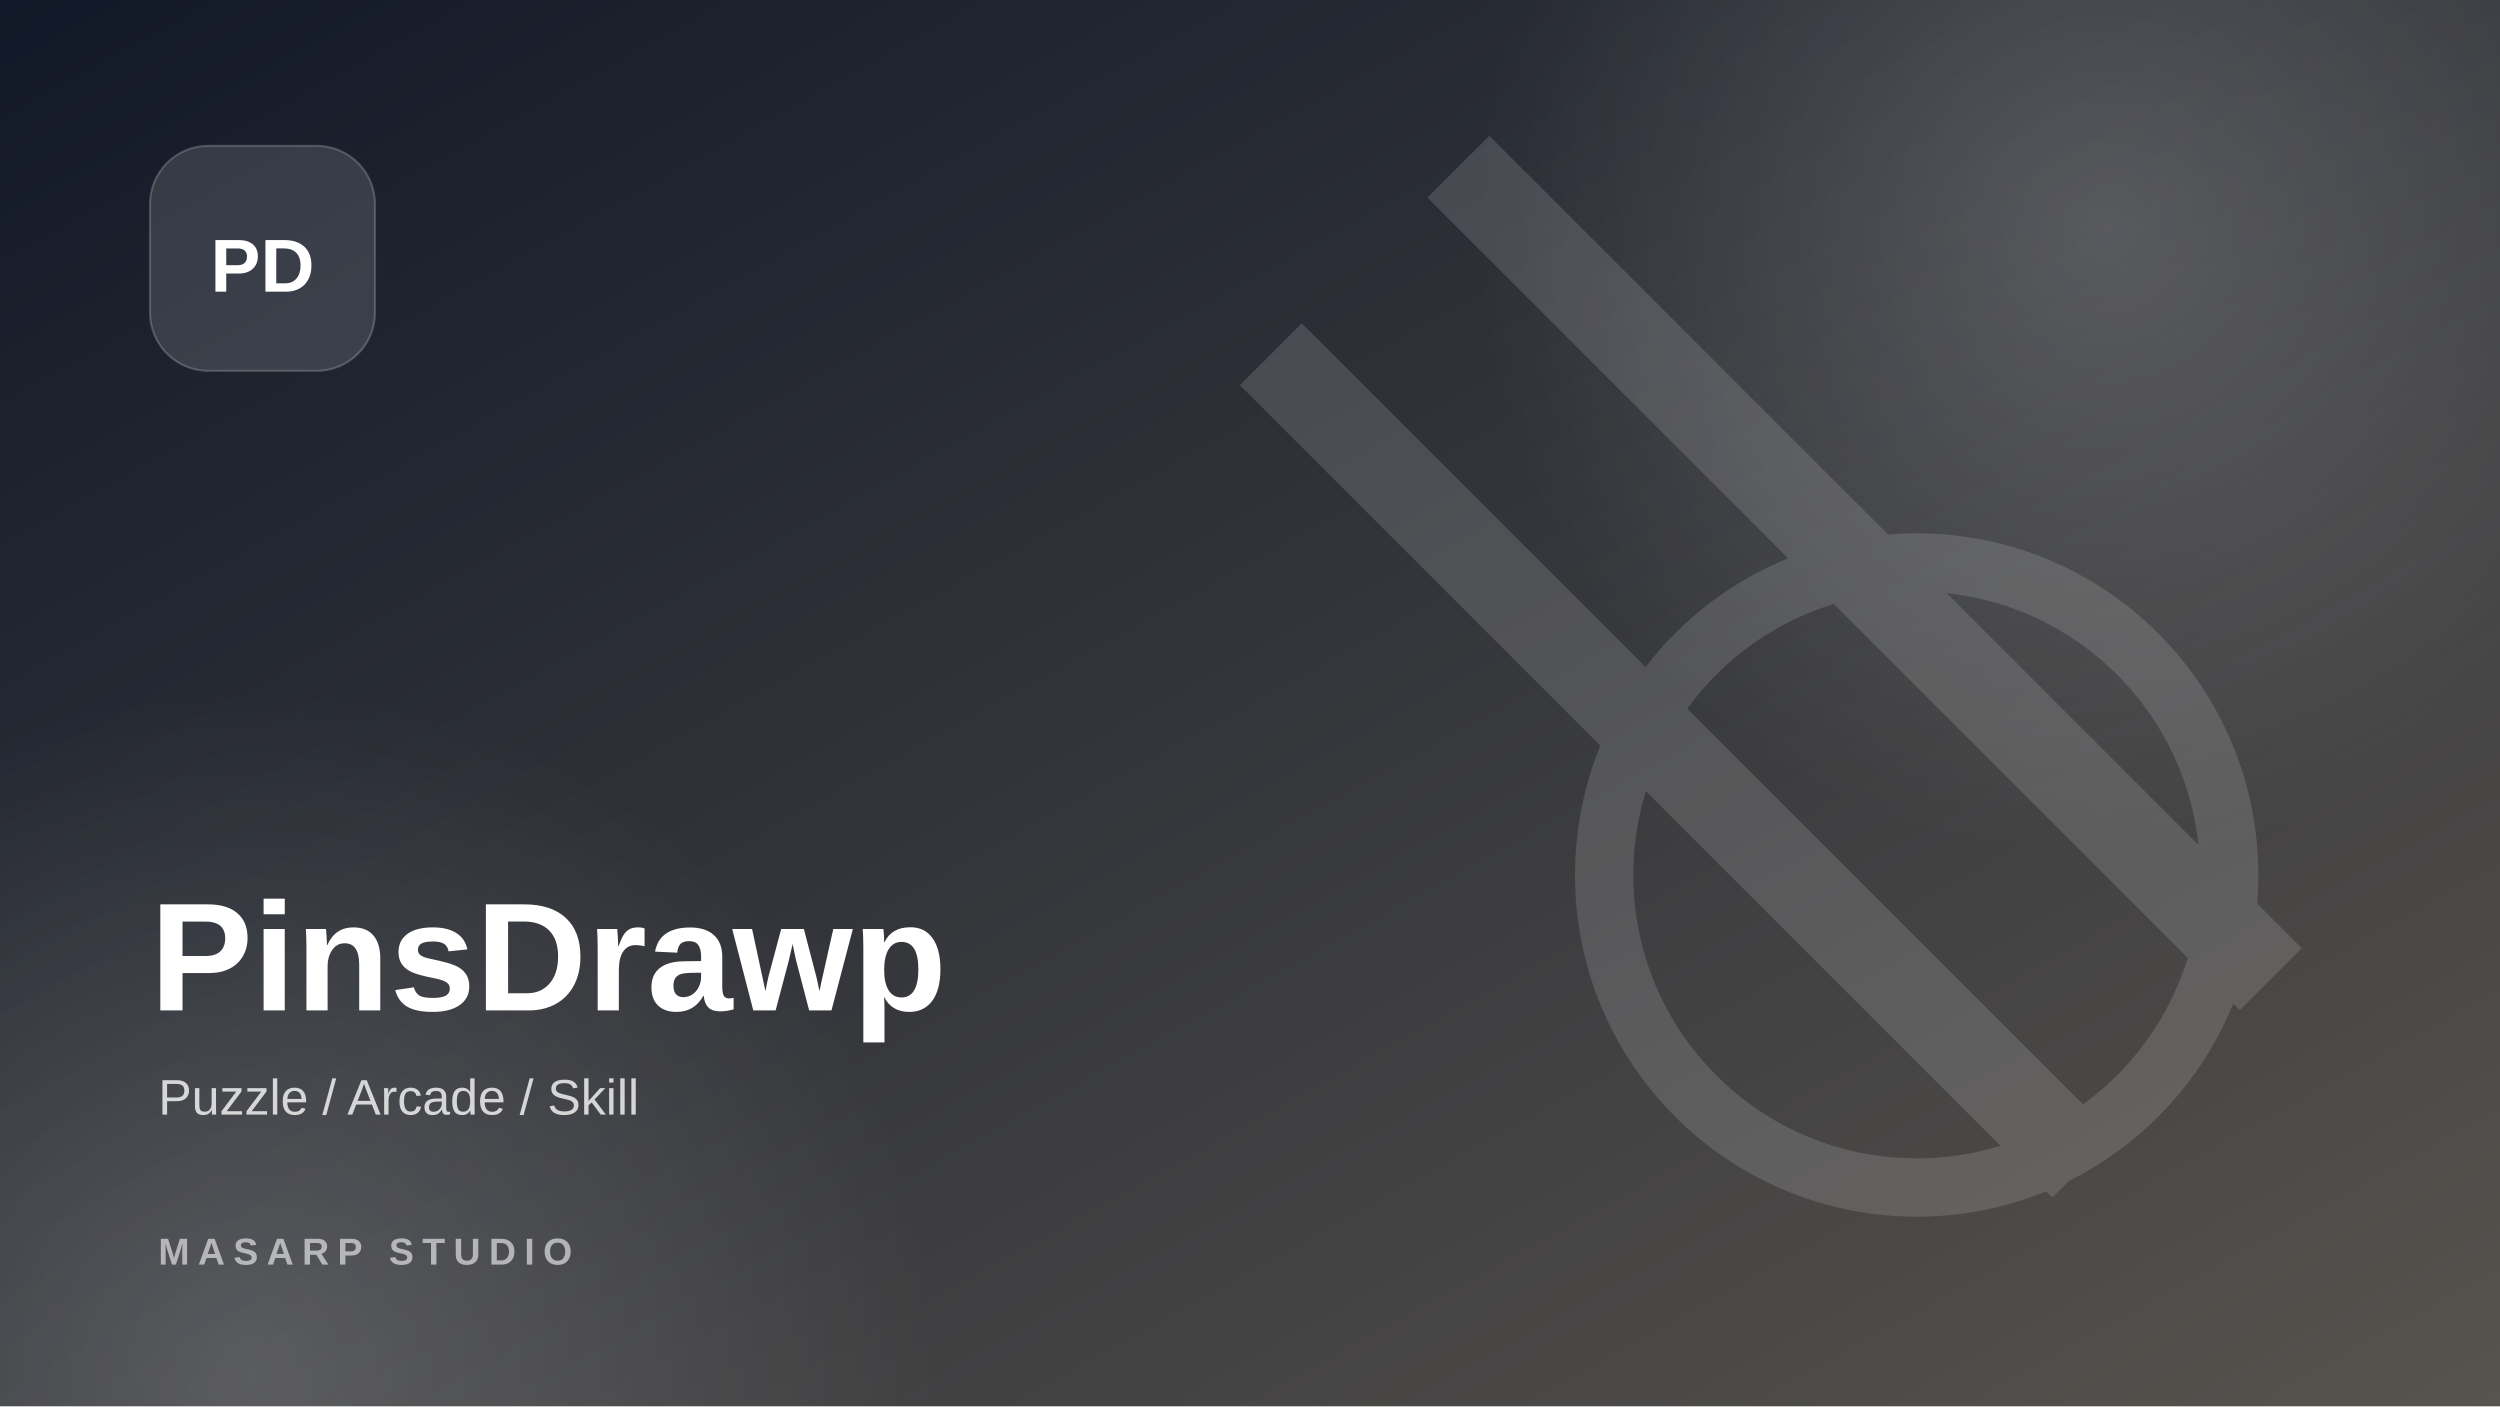
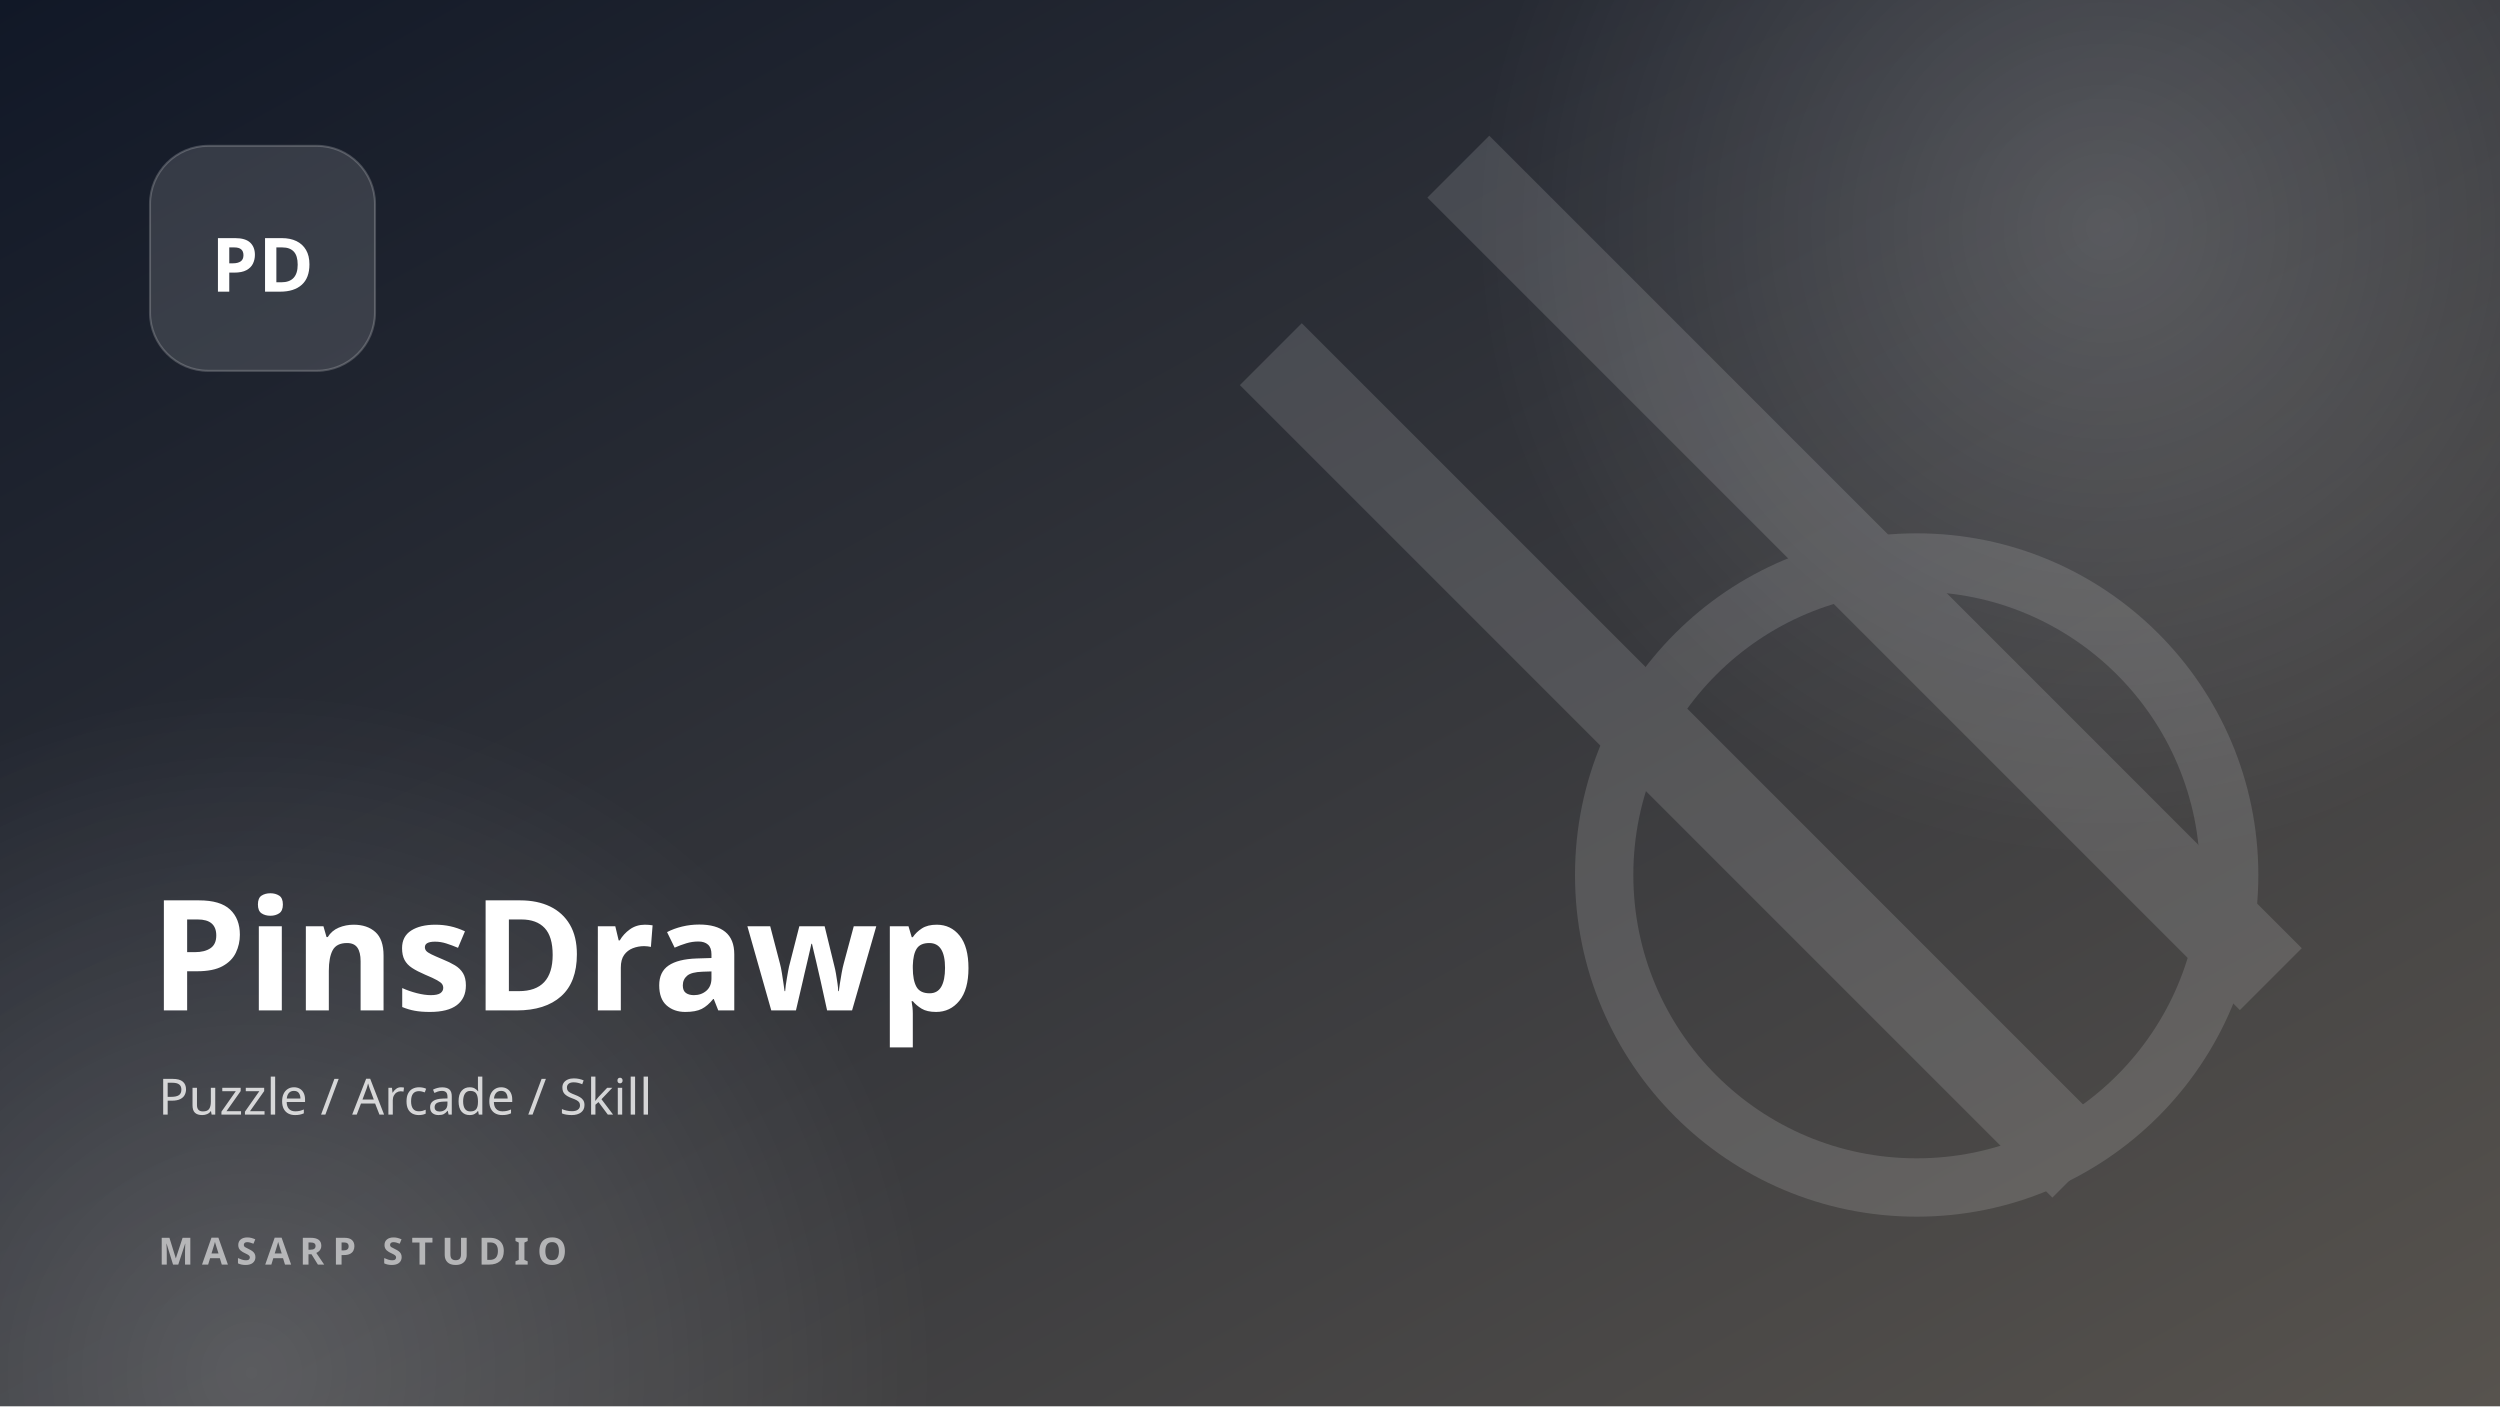
<svg xmlns="http://www.w3.org/2000/svg" viewBox="0 0 1200 675" role="img" aria-label="PinsDrawp cover fallback">
  <defs>
    <linearGradient id="g" x1="0" y1="0" x2="1" y2="1">
      <stop stop-color="#111827" />
      <stop offset="1" stop-color="#57534e" />
    </linearGradient>
    <radialGradient id="r">
      <stop stop-color="#fff" stop-opacity=".18" />
      <stop offset="1" stop-color="#fff" stop-opacity="0" />
    </radialGradient>
  </defs>
  <rect width="1200" height="675" fill="url(#g)" />
  <circle cx="1010" cy="110" r="300" fill="url(#r)" />
  <circle cx="120" cy="660" r="330" fill="url(#r)" />
  <g opacity=".14" stroke="#fff" fill="none">
    <path d="M700 80l390 390M610 170l390 390" stroke-width="42" />
    <circle cx="920" cy="420" r="150" stroke-width="28" />
  </g>
  <rect x="72" y="70" width="108" height="108" rx="28" fill="#fff" fill-opacity=".13" stroke="#fff" stroke-opacity=".2" />
-   <text x="126" y="140" text-anchor="middle" font-family="Arial,sans-serif" font-size="36" font-weight="900" fill="#fff">PD</text>
-   <text x="72" y="485" font-family="Arial,sans-serif" font-size="74" font-weight="900" fill="#fff">PinsDrawp</text>
-   <text x="76" y="535" font-family="Arial,sans-serif" font-size="24" fill="#fff" fill-opacity=".78">Puzzle / Arcade / Skill</text>
-   <text x="76" y="607" font-family="Arial,sans-serif" font-size="18" font-weight="700" letter-spacing="4" fill="#fff" fill-opacity=".58">MASARP STUDIO</text>
+   <text x="126" y="140" text-anchor="middle" font-family="sans-serif" font-size="36" font-weight="900" fill="#fff">PD</text>
+   <text x="72" y="485" font-family="sans-serif" font-size="74" font-weight="900" fill="#fff">PinsDrawp</text>
+   <text x="76" y="535" font-family="sans-serif" font-size="24" fill="#fff" fill-opacity=".78">Puzzle / Arcade / Skill</text>
+   <text x="76" y="607" font-family="sans-serif" font-size="18" font-weight="700" letter-spacing="4" fill="#fff" fill-opacity=".58">MASARP STUDIO</text>
</svg>
